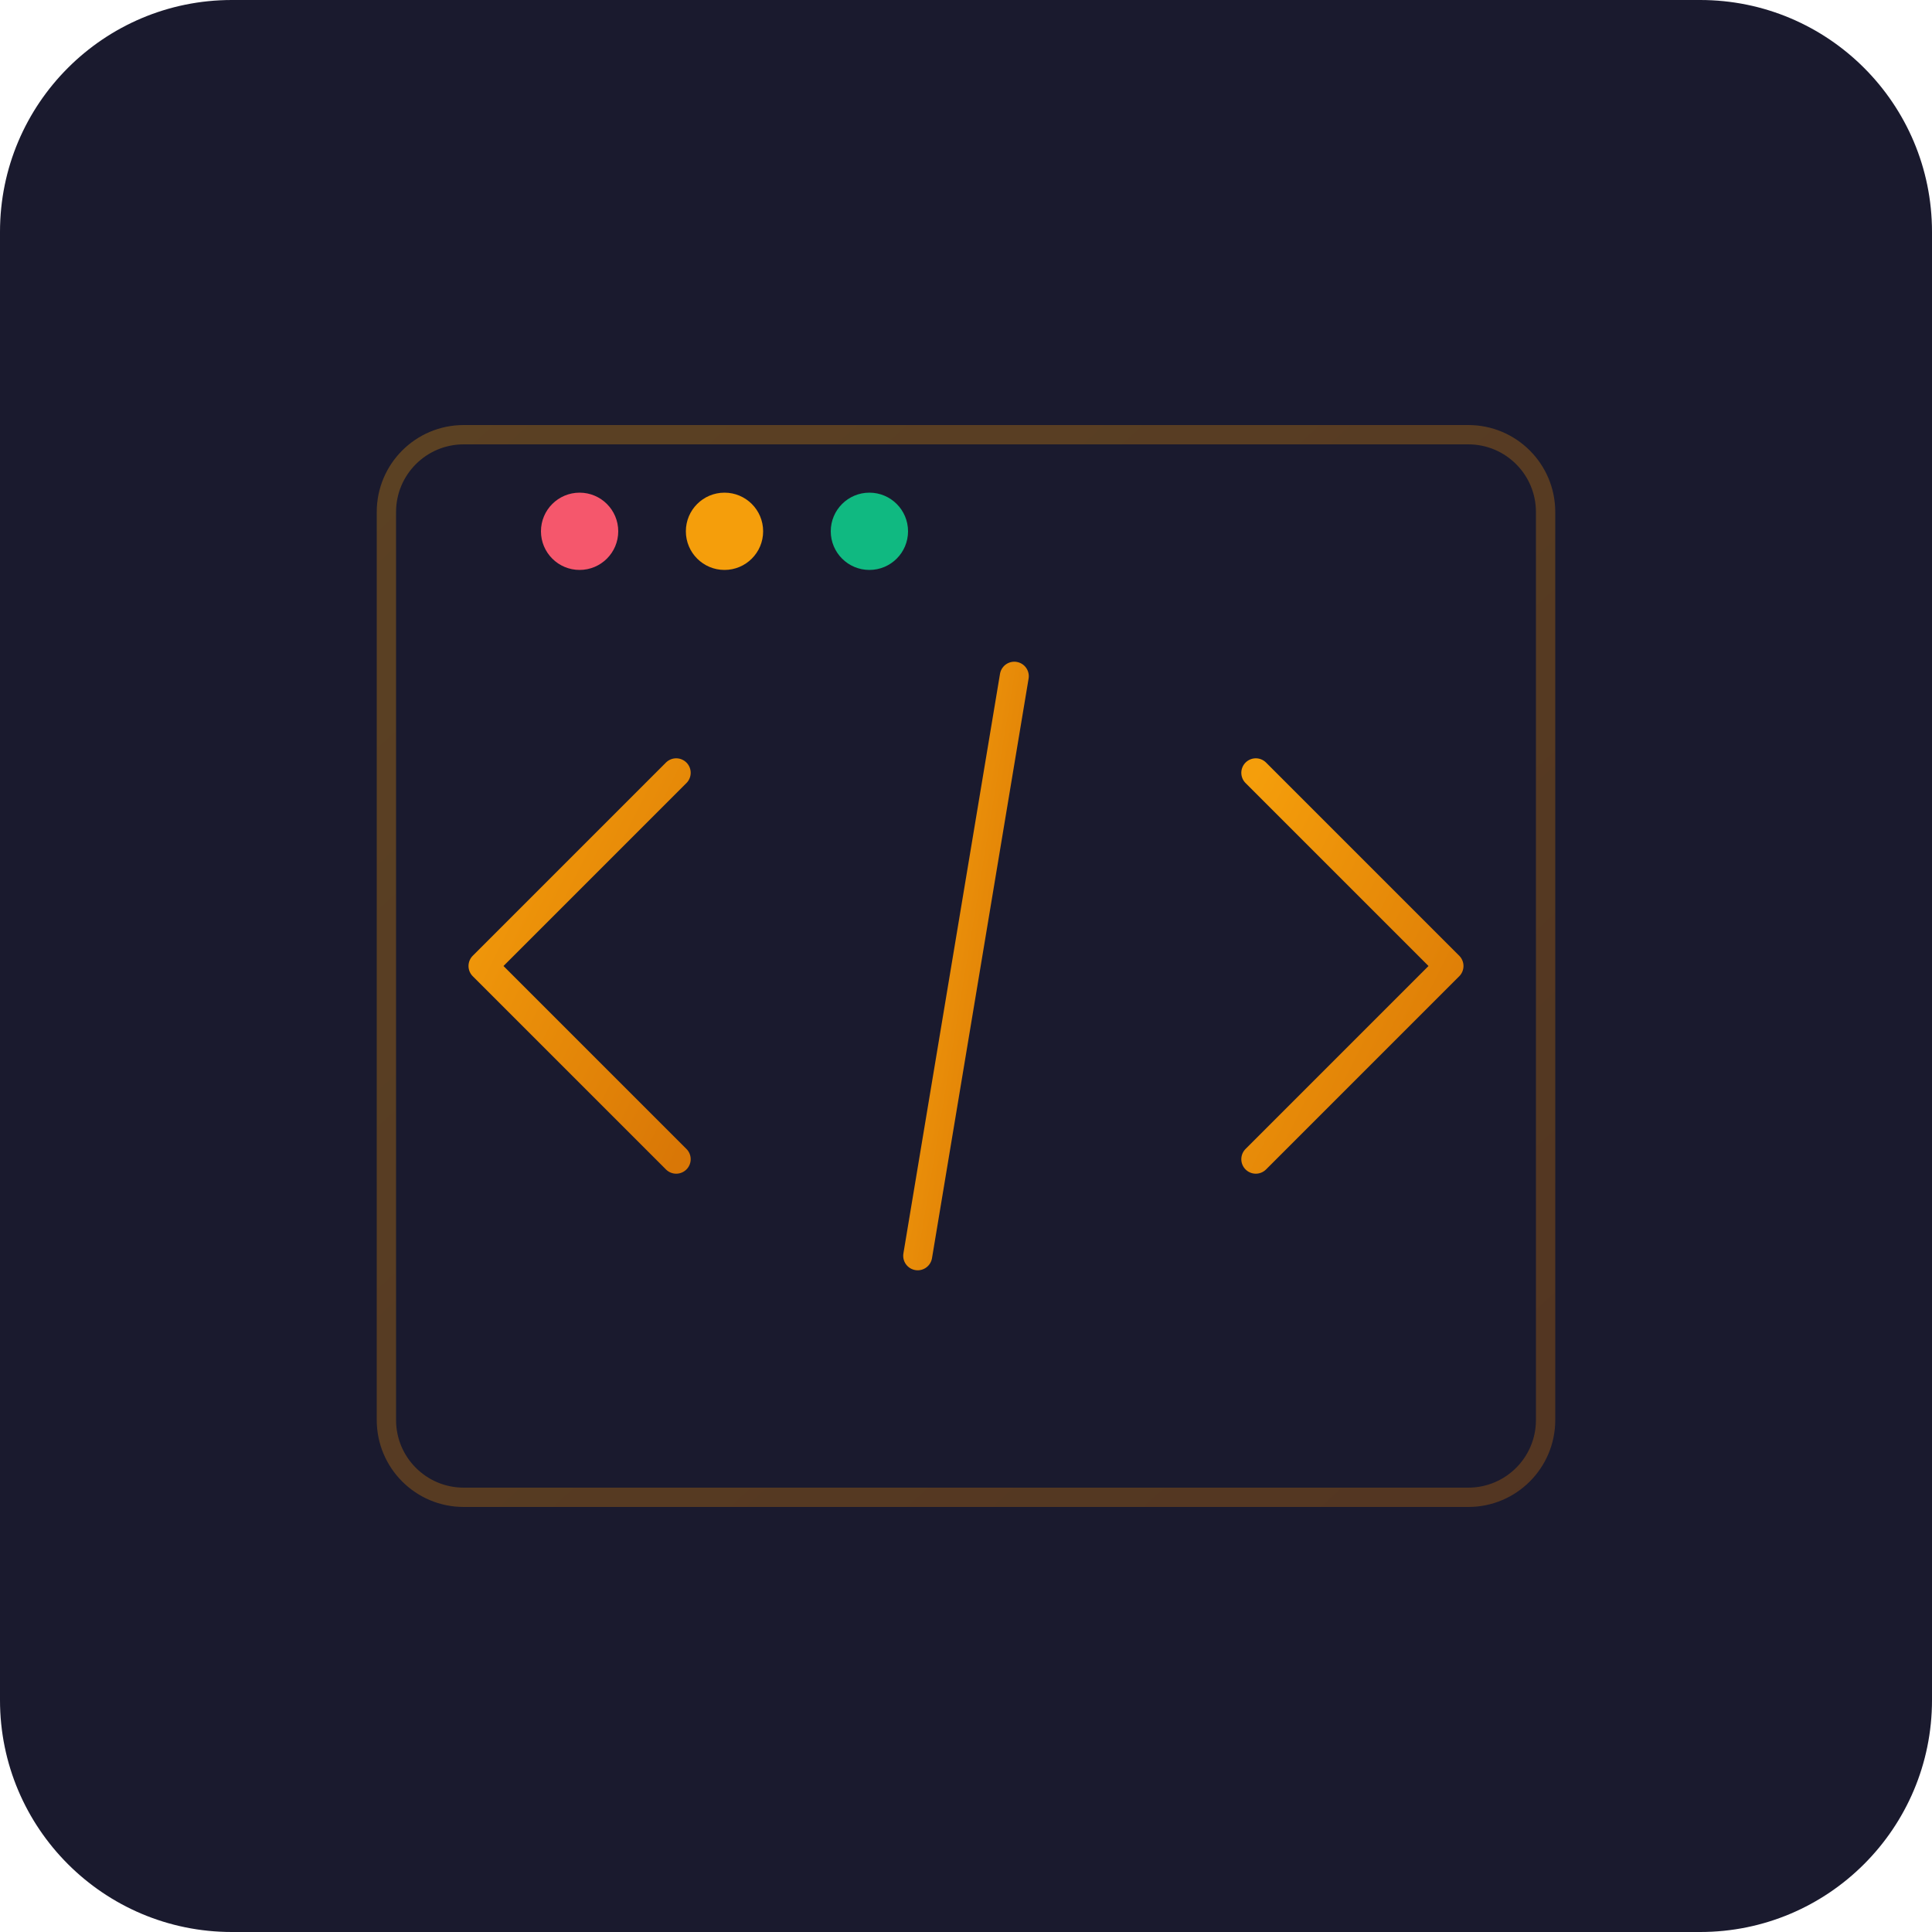
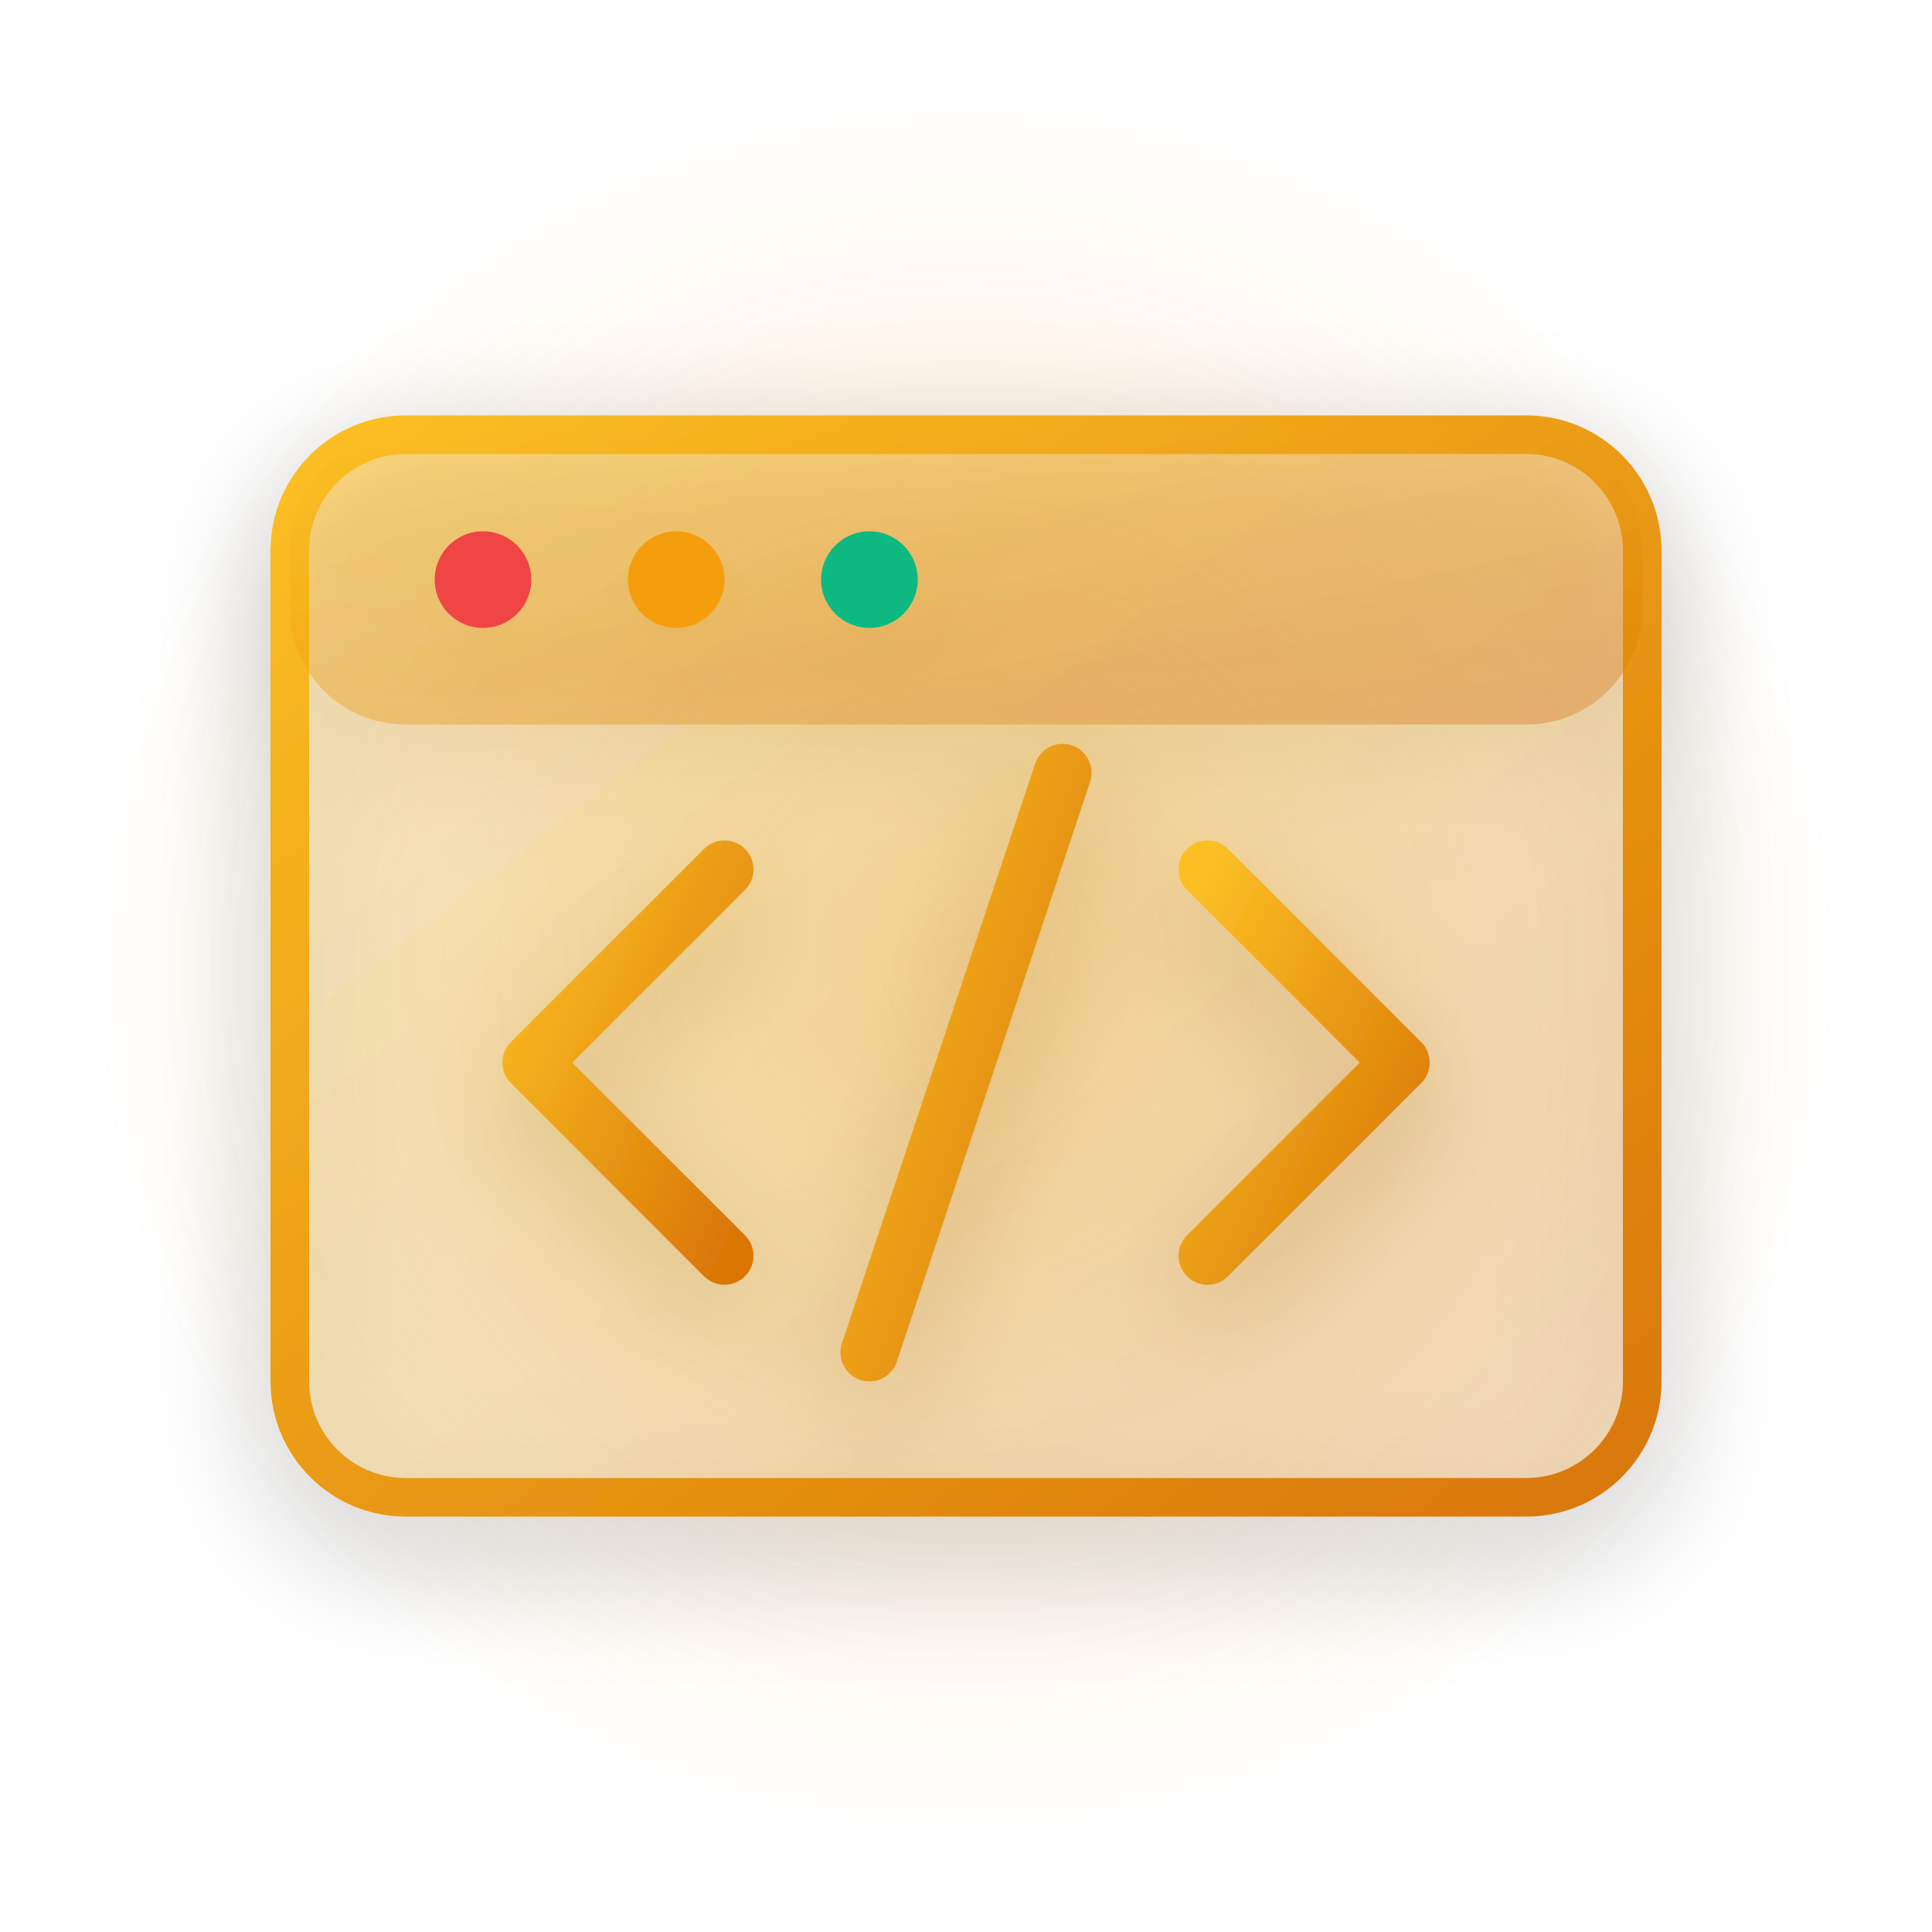
<svg xmlns="http://www.w3.org/2000/svg" viewBox="0 0 200 200">
  <defs>
+     <radialGradient id="halo" cx="50%" cy="50%" r="50%">
+       <stop offset="0%" stop-color="#F59E0B" stop-opacity="0.25" />
+       <stop offset="100%" stop-color="#F59E0B" stop-opacity="0" />
+     </radialGradient>
    <linearGradient id="codeGrad" x1="0%" y1="0%" x2="100%" y2="100%">
-       <stop offset="0%" style="stop-color:#f59e0b" />
-       <stop offset="100%" style="stop-color:#d97706" />
+       <stop offset="0%" stop-color="#FBBF24" />
+       <stop offset="100%" stop-color="#D97706" />
    </linearGradient>
+     <filter id="shadow" x="-30%" y="-30%" width="160%" height="160%">
+       <feDropShadow dx="0" dy="4" stdDeviation="6" flood-color="#000000" flood-opacity="0.3" />
+     </filter>
  </defs>
-   <rect width="200" height="200" rx="24" fill="#1a1a2e" />
-   <rect x="40" y="45" width="120" height="110" rx="8" fill="none" stroke="url(#codeGrad)" stroke-width="2" opacity="0.3" />
-   <path d="M70 80 L50 100 L70 120" stroke="url(#codeGrad)" stroke-width="3" fill="none" stroke-linecap="round" stroke-linejoin="round" />
-   <path d="M130 80 L150 100 L130 120" stroke="url(#codeGrad)" stroke-width="3" fill="none" stroke-linecap="round" stroke-linejoin="round" />
-   <path d="M105 70 L95 130" stroke="url(#codeGrad)" stroke-width="3" fill="none" stroke-linecap="round" />
-   <circle cx="60" cy="55" r="4" fill="#f5576c" />
-   <circle cx="75" cy="55" r="4" fill="#f59e0b" />
-   <circle cx="90" cy="55" r="4" fill="#10b981" />
+   <circle cx="100" cy="100" r="90" fill="url(#halo)" />
+   <g filter="url(#shadow)">
+     <rect x="30" y="45" width="140" height="110" rx="12" fill="url(#codeGrad)" opacity="0.2" />
+     <rect x="30" y="45" width="140" height="110" rx="12" fill="none" stroke="url(#codeGrad)" stroke-width="4" />
+     <rect x="30" y="45" width="140" height="30" rx="12" fill="url(#codeGrad)" opacity="0.4" />
+     <path d="M75 90 L55 110 L75 130" stroke="url(#codeGrad)" stroke-width="6" fill="none" stroke-linejoin="round" stroke-linecap="round" />
+     <path d="M125 90 L145 110 L125 130" stroke="url(#codeGrad)" stroke-width="6" fill="none" stroke-linejoin="round" stroke-linecap="round" />
+     <path d="M110 80 L90 140" stroke="url(#codeGrad)" stroke-width="6" fill="none" stroke-linecap="round" />
+     <circle cx="50" cy="60" r="5" fill="#EF4444" />
+     <circle cx="70" cy="60" r="5" fill="#F59E0B" />
+     <circle cx="90" cy="60" r="5" fill="#10B981" />
+   </g>
</svg>
